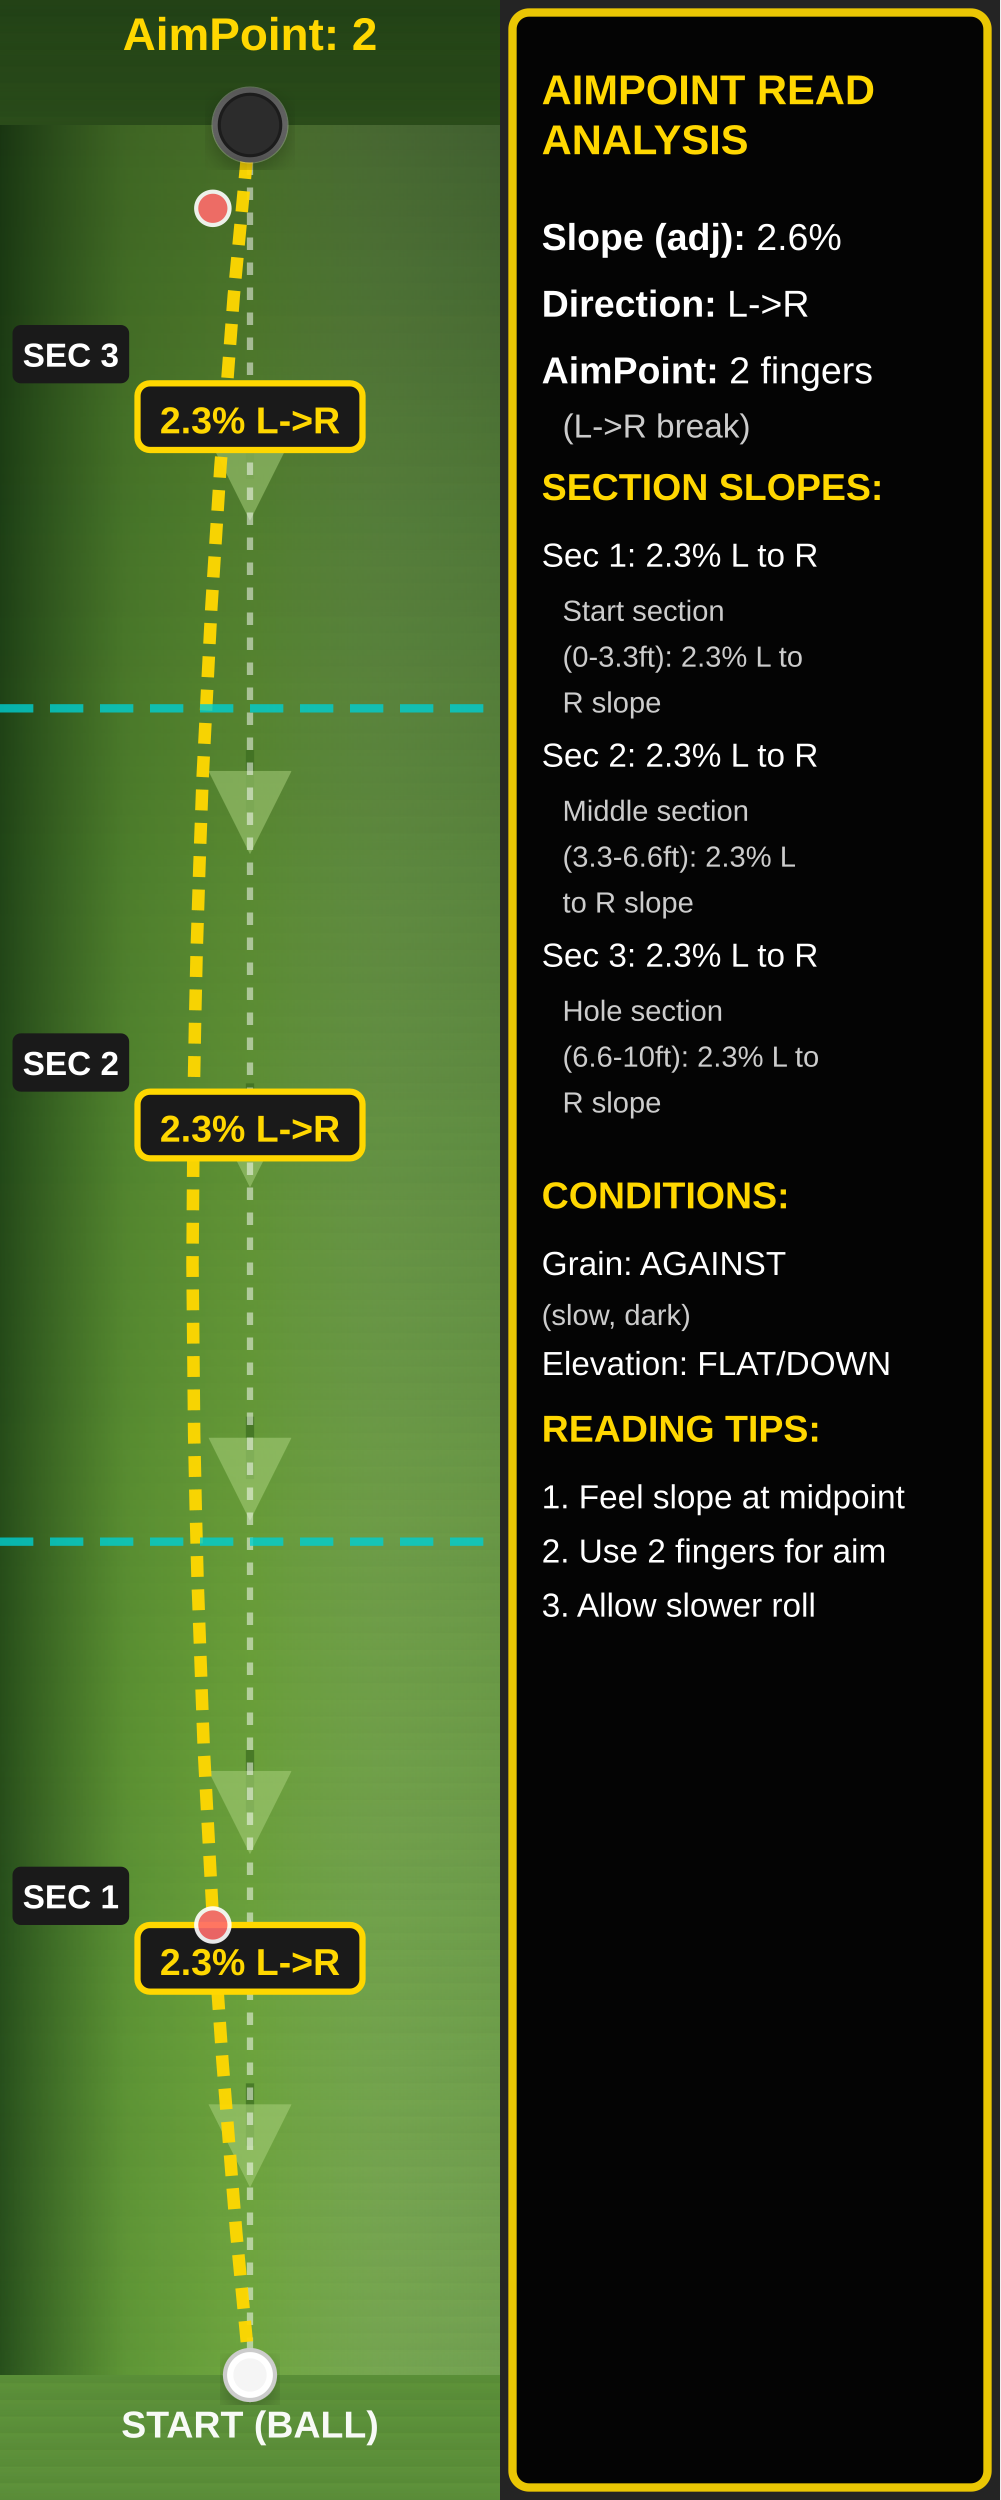
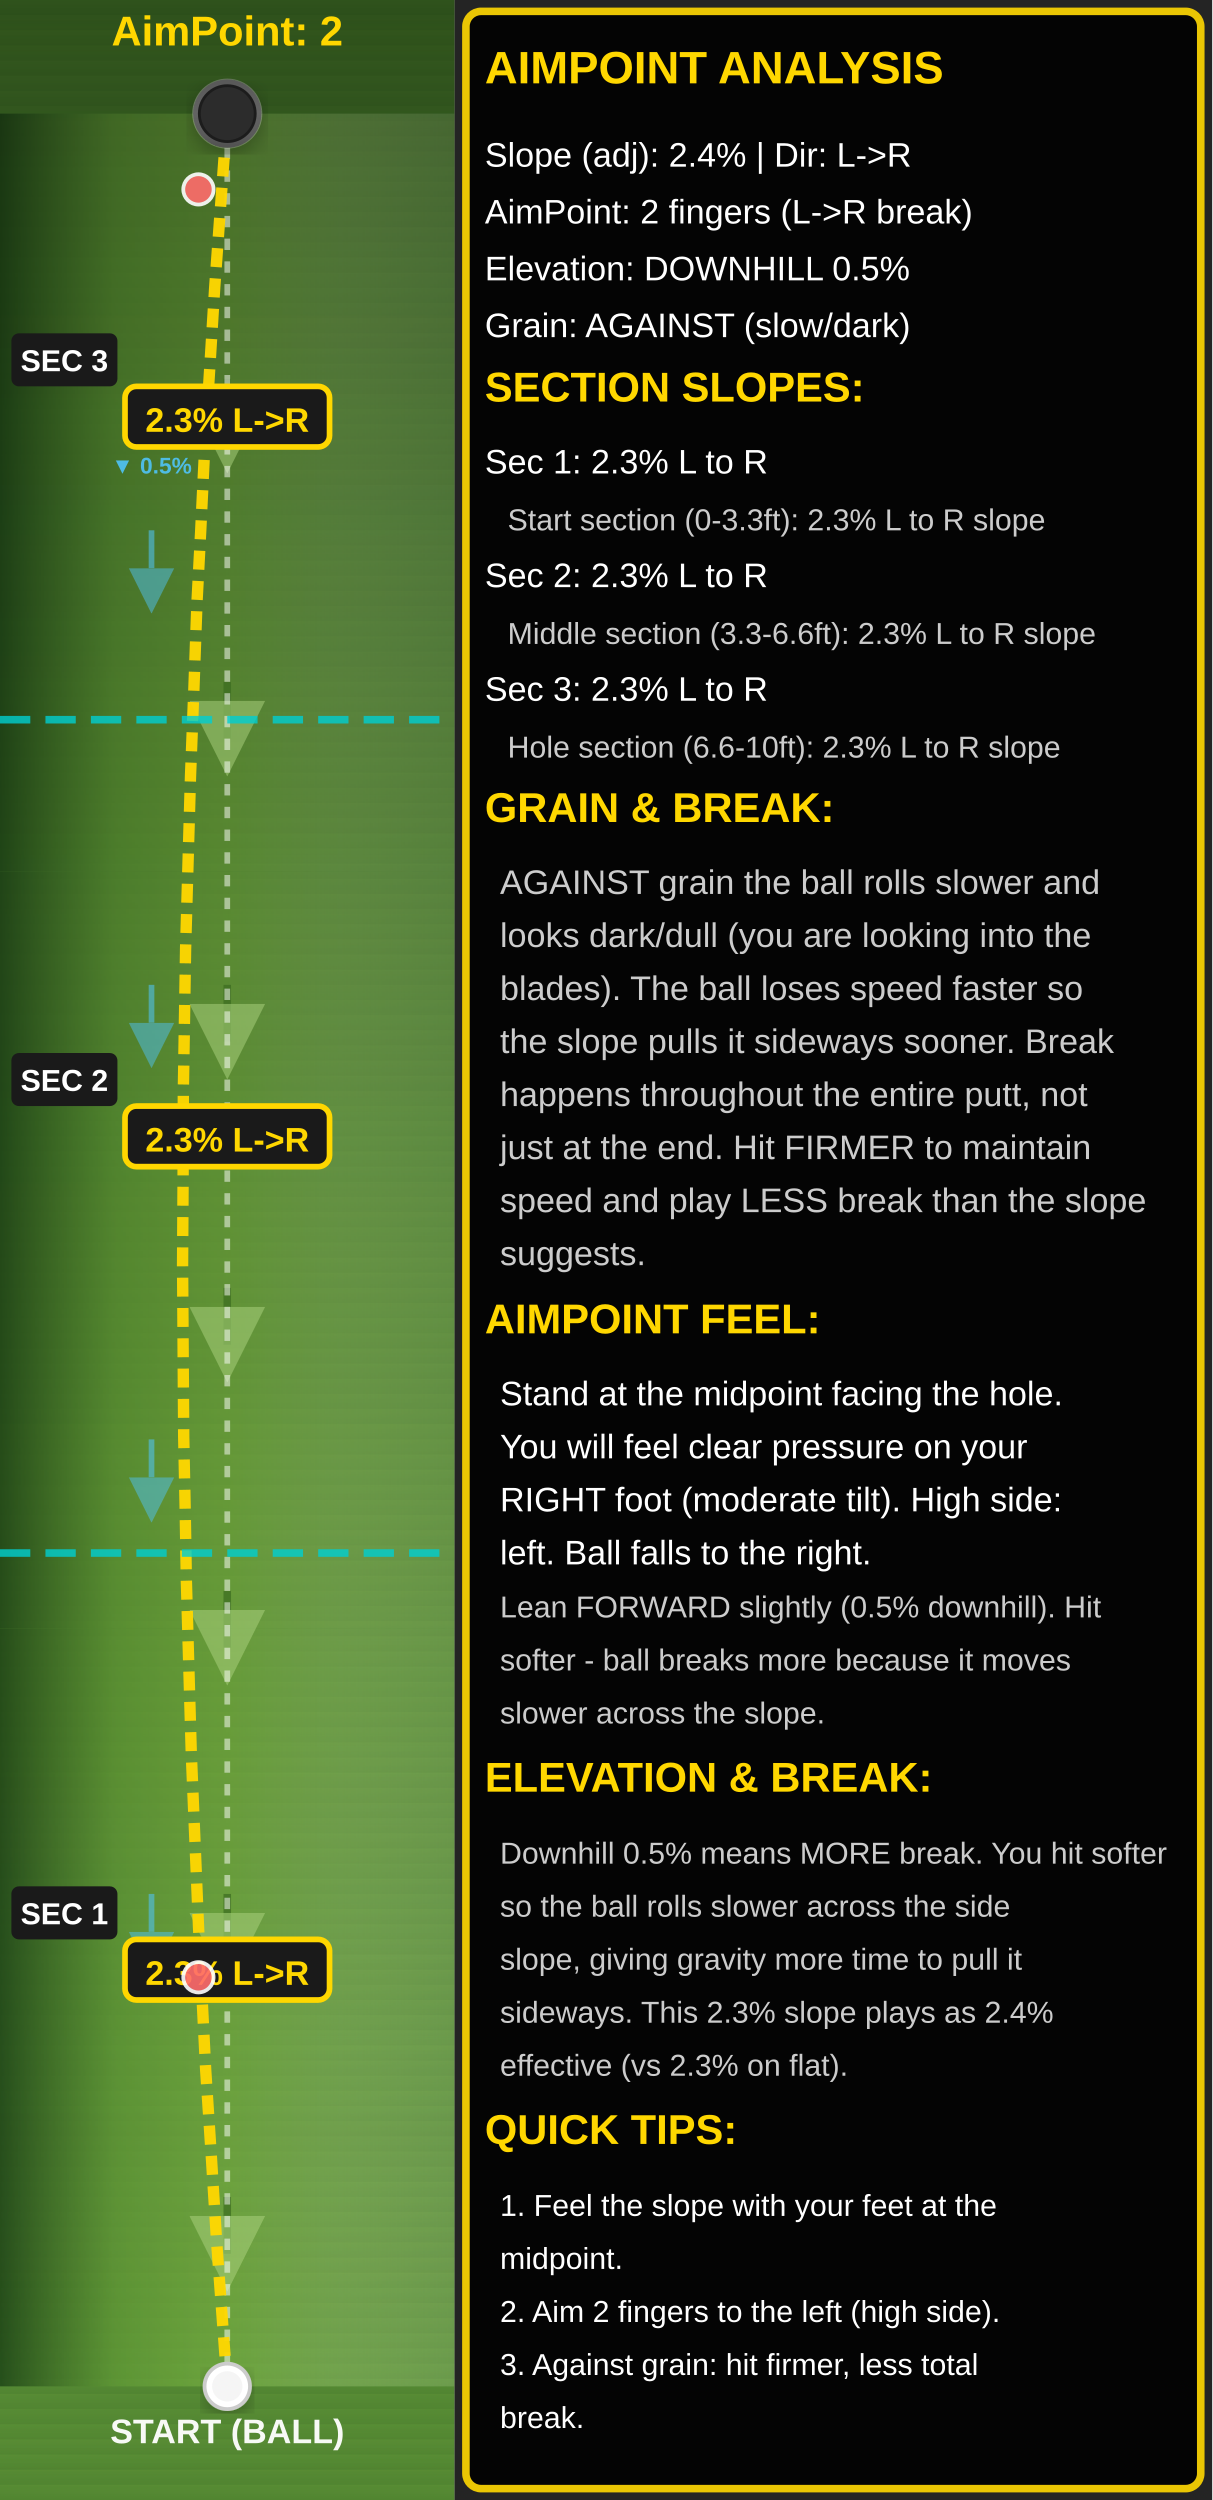
- <svg xmlns="http://www.w3.org/2000/svg" width="240" height="600">
+ <svg xmlns="http://www.w3.org/2000/svg" width="320" height="660">
  <defs>
    <linearGradient id="baseGreen" x1="0%" y1="0%" x2="0%" y2="100%">
      <stop offset="0%" style="stop-color:#689F38;stop-opacity:1" />
      <stop offset="50%" style="stop-color:#558B2F;stop-opacity:1" />
      <stop offset="100%" style="stop-color:#4A7C27;stop-opacity:1" />
    </linearGradient>
    <linearGradient id="grainGradient" x1="0%" y1="0%" x2="0%" y2="100%">
      <stop offset="0%" style="stop-color:#0D1F0A;stop-opacity:0.7" />
      <stop offset="30%" style="stop-color:#1B3D14;stop-opacity:0.6" />
      <stop offset="60%" style="stop-color:#2E5A1F;stop-opacity:0.45" />
      <stop offset="100%" style="stop-color:#3E7B2F;stop-opacity:0.3" />
    </linearGradient>
    <linearGradient id="elevationGradient" x1="0%" y1="0%" x2="0%" y2="100%">
-       <stop offset="0%" style="stop-color:#1B3D14;stop-opacity:1.0" />
-       <stop offset="20%" style="stop-color:#4A7C27;stop-opacity:0.85" />
-       <stop offset="50%" style="stop-color:#689F38;stop-opacity:0.6" />
-       <stop offset="80%" style="stop-color:#8BC34A;stop-opacity:0.4" />
-       <stop offset="100%" style="stop-color:#AED581;stop-opacity:0.3" />
+       <stop offset="0%" style="stop-color:#1B3D14;stop-opacity:0.58" />
+       <stop offset="50%" style="stop-color:#689F38;stop-opacity:0.38" />
+       <stop offset="100%" style="stop-color:#AED581;stop-opacity:0.17" />
    </linearGradient>
    <linearGradient id="breakGradientSec1" x1="0%" y1="0%" x2="100%" y2="0%">
      <stop offset="0%" style="stop-color:#1B3D14;stop-opacity:0.902" />
      <stop offset="25%" style="stop-color:#689F38;stop-opacity:0.745" />
      <stop offset="50%" style="stop-color:#8BC34A;stop-opacity:0.588" />
      <stop offset="75%" style="stop-color:#AED581;stop-opacity:0.431" />
      <stop offset="100%" style="stop-color:#C5E1A5;stop-opacity:0.274" />
    </linearGradient>
    <linearGradient id="breakGradientSec2" x1="0%" y1="0%" x2="100%" y2="0%">
      <stop offset="0%" style="stop-color:#1B3D14;stop-opacity:0.902" />
      <stop offset="25%" style="stop-color:#689F38;stop-opacity:0.745" />
      <stop offset="50%" style="stop-color:#8BC34A;stop-opacity:0.588" />
      <stop offset="75%" style="stop-color:#AED581;stop-opacity:0.431" />
      <stop offset="100%" style="stop-color:#C5E1A5;stop-opacity:0.274" />
    </linearGradient>
    <linearGradient id="breakGradientSec3" x1="0%" y1="0%" x2="100%" y2="0%">
      <stop offset="0%" style="stop-color:#1B3D14;stop-opacity:0.902" />
      <stop offset="25%" style="stop-color:#689F38;stop-opacity:0.745" />
      <stop offset="50%" style="stop-color:#8BC34A;stop-opacity:0.588" />
      <stop offset="75%" style="stop-color:#AED581;stop-opacity:0.431" />
      <stop offset="100%" style="stop-color:#C5E1A5;stop-opacity:0.274" />
    </linearGradient>
    <linearGradient id="holeGrainGradient" x1="50%" y1="0%" x2="50%" y2="100%">
      <stop offset="0%" style="stop-color:#999999;stop-opacity:0.6" />
      <stop offset="50%" style="stop-color:#CCCCCC;stop-opacity:0.5" />
      <stop offset="100%" style="stop-color:#FFFFFF;stop-opacity:0.3" />
    </linearGradient>
    <filter id="shadow">
      <feDropShadow dx="0" dy="2" stdDeviation="3" flood-opacity="0.3" />
    </filter>
    <marker id="arrowhead-grain" markerWidth="10" markerHeight="10" refX="5" refY="5" orient="auto">
      <polygon points="0,0 10,5 0,10" fill="#AED581" opacity="0.7" />
    </marker>
+     <marker id="arrowhead-elev-up" markerWidth="8" markerHeight="8" refX="4" refY="8" orient="0">
+       <polygon points="4,0 8,8 0,8" fill="#FFA726" opacity="0.85" />
+     </marker>
+     <marker id="arrowhead-elev-down" markerWidth="8" markerHeight="8" refX="4" refY="0" orient="0">
+       <polygon points="0,0 8,0 4,8" fill="#4FC3F7" opacity="0.85" />
+     </marker>
    <pattern id="grassTexture" x="0" y="0" width="4" height="4" patternUnits="userSpaceOnUse">
      <rect width="4" height="4" fill="url(#baseGreen)" opacity="0.95" />
      <line x1="0" y1="2" x2="4" y2="2" stroke="#5A9B3F" stroke-width="0.5" opacity="0.3" />
    </pattern>
  </defs>
-   <rect width="120" height="600" fill="url(#baseGreen)" />
-   <rect width="120" height="600" fill="url(#grassTexture)" opacity="0.3" />
-   <rect width="120" height="600" fill="url(#elevationGradient)" opacity="0.7" />
-   <rect x="0" y="390.0" width="120" height="180.0" fill="url(#breakGradientSec1)" opacity="1.0" />
-   <rect x="0" y="210.0" width="120" height="180.0" fill="url(#breakGradientSec2)" opacity="1.0" />
-   <rect x="0" y="30" width="120" height="180.0" fill="url(#breakGradientSec3)" opacity="1.0" />
-   <rect width="120" height="600" fill="url(#grainGradient)" opacity="0.6" />
+   <rect width="120" height="660" fill="url(#baseGreen)" />
+   <rect width="120" height="660" fill="url(#grassTexture)" opacity="0.3" />
+   <rect width="120" height="660" fill="url(#elevationGradient)" opacity="0.7" />
+   <rect x="0" y="430.0" width="120" height="200.0" fill="url(#breakGradientSec1)" opacity="1.0" />
+   <rect x="0" y="230.0" width="120" height="200.0" fill="url(#breakGradientSec2)" opacity="1.0" />
+   <rect x="0" y="30" width="120" height="200.0" fill="url(#breakGradientSec3)" opacity="1.0" />
+   <rect width="120" height="660" fill="url(#grainGradient)" opacity="0.6" />
  <line x1="60.0" y1="100" x2="60.0" y2="115" stroke="#3A6B1F" stroke-width="2" opacity="0.7" marker-end="url(#arrowhead-grain)" />
  <line x1="60.0" y1="180" x2="60.0" y2="195" stroke="#3A6B1F" stroke-width="2" opacity="0.7" marker-end="url(#arrowhead-grain)" />
  <line x1="60.0" y1="260" x2="60.0" y2="275" stroke="#3A6B1F" stroke-width="2" opacity="0.7" marker-end="url(#arrowhead-grain)" />
  <line x1="60.0" y1="340" x2="60.0" y2="355" stroke="#3A6B1F" stroke-width="2" opacity="0.7" marker-end="url(#arrowhead-grain)" />
  <line x1="60.0" y1="420" x2="60.0" y2="435" stroke="#3A6B1F" stroke-width="2" opacity="0.7" marker-end="url(#arrowhead-grain)" />
  <line x1="60.0" y1="500" x2="60.0" y2="515" stroke="#3A6B1F" stroke-width="2" opacity="0.7" marker-end="url(#arrowhead-grain)" />
-   <line x1="60.0" y1="570" x2="60.0" y2="30.0" stroke="#FFFFFF" stroke-width="1.5" stroke-dasharray="3,3" opacity="0.5" />
-   <path d="M 60.0 570.0 C 58.9 558.7, 57.8 547.1, 56.7 535.8 C 55.6 522.3, 54.5 508.3, 53.4 494.8 C 52.6 483.5, 51.8 471.9, 51.1 460.6 C 50.4 447.1, 49.6 433.2, 48.9 419.6 C 48.4 406.1, 47.9 392.1, 47.4 378.6 C 47.1 367.3, 46.8 355.7, 46.6 344.4 C 46.5 330.9, 46.3 317.0, 46.2 303.4 C 46.3 289.9, 46.4 275.9, 46.5 262.4 C 46.7 251.1, 46.9 239.5, 47.2 228.2 C 47.6 214.7, 48.1 200.7, 48.6 187.2 C 49.3 173.7, 50.0 159.7, 50.7 146.2 C 51.4 134.9, 52.2 123.3, 52.9 112.0 C 54.0 98.5, 55.1 84.5, 56.1 71.0 C 57.4 57.5, 58.7 43.5, 60.0 30.0" stroke="#FFD700" stroke-width="3" fill="none" stroke-dasharray="5,3" opacity="0.95" />
-   <line x1="0" y1="370.0" x2="120" y2="370.0" stroke="#00CED1" stroke-width="2" opacity="0.8" stroke-dasharray="8,4" />
-   <line x1="0" y1="170.0" x2="120" y2="170.0" stroke="#00CED1" stroke-width="2" opacity="0.8" stroke-dasharray="8,4" />
-   <rect x="3" y="448.0" width="28" height="14" fill="#1A1A1A" rx="2" />
-   <text x="17" y="458.0" font-family="Arial, sans-serif" font-size="8" fill="#FFFFFF" text-anchor="middle" font-weight="bold">SEC 1</text>
-   <rect x="33.0" y="462.0" width="54" height="16" fill="#1A1A1A" rx="3" stroke="#FFD700" stroke-width="1.5" />
-   <text x="60.0" y="474.0" font-family="Arial, sans-serif" font-size="9" fill="#FFD700" text-anchor="middle" font-weight="bold">2.3% L-&gt;R</text>
-   <rect x="3" y="248.0" width="28" height="14" fill="#1A1A1A" rx="2" />
-   <text x="17" y="258.0" font-family="Arial, sans-serif" font-size="8" fill="#FFFFFF" text-anchor="middle" font-weight="bold">SEC 2</text>
-   <rect x="33.0" y="262.0" width="54" height="16" fill="#1A1A1A" rx="3" stroke="#FFD700" stroke-width="1.5" />
-   <text x="60.0" y="274.0" font-family="Arial, sans-serif" font-size="9" fill="#FFD700" text-anchor="middle" font-weight="bold">2.3% L-&gt;R</text>
-   <rect x="3" y="78.0" width="28" height="14" fill="#1A1A1A" rx="2" />
-   <text x="17" y="88.0" font-family="Arial, sans-serif" font-size="8" fill="#FFFFFF" text-anchor="middle" font-weight="bold">SEC 3</text>
-   <rect x="33.0" y="92.0" width="54" height="16" fill="#1A1A1A" rx="3" stroke="#FFD700" stroke-width="1.5" />
-   <text x="60.0" y="104.0" font-family="Arial, sans-serif" font-size="9" fill="#FFD700" text-anchor="middle" font-weight="bold">2.3% L-&gt;R</text>
-   <circle cx="51.085" cy="462" r="4" fill="#FF6B6B" opacity="0.9" stroke="#FFFFFF" stroke-width="1" />
-   <circle cx="51.085" cy="50" r="4" fill="#FF6B6B" opacity="0.9" stroke="#FFFFFF" stroke-width="1" />
+   <line x1="60.0" y1="580" x2="60.0" y2="595" stroke="#3A6B1F" stroke-width="2" opacity="0.7" marker-end="url(#arrowhead-grain)" />
+   <line x1="40.0" y1="140" x2="40.0" y2="150" stroke="#4FC3F7" stroke-width="1.5" opacity="0.57" marker-end="url(#arrowhead-elev-down)" />
+   <line x1="40.0" y1="260" x2="40.0" y2="270" stroke="#4FC3F7" stroke-width="1.5" opacity="0.57" marker-end="url(#arrowhead-elev-down)" />
+   <line x1="40.0" y1="380" x2="40.0" y2="390" stroke="#4FC3F7" stroke-width="1.5" opacity="0.57" marker-end="url(#arrowhead-elev-down)" />
+   <line x1="40.0" y1="500" x2="40.0" y2="510" stroke="#4FC3F7" stroke-width="1.5" opacity="0.57" marker-end="url(#arrowhead-elev-down)" />
+   <text x="40.0" y="125" font-family="Arial, sans-serif" font-size="6" fill="#4FC3F7" text-anchor="middle" font-weight="bold" opacity="0.9">▼ 0.5%</text>
+   <line x1="60.0" y1="630" x2="60.0" y2="30.0" stroke="#FFFFFF" stroke-width="1.5" stroke-dasharray="3,3" opacity="0.5" />
+   <path d="M 60.0 630.0 C 59.1 617.5, 58.1 604.6, 57.2 592.0 C 56.3 577.0, 55.3 561.5, 54.3 546.5 C 53.7 533.9, 53.0 521.0, 52.4 508.5 C 51.8 493.4, 51.1 477.9, 50.5 462.9 C 50.1 447.9, 49.6 432.4, 49.2 417.3 C 49.0 404.8, 48.8 391.9, 48.5 379.4 C 48.4 364.3, 48.3 348.8, 48.2 333.8 C 48.3 318.8, 48.4 303.3, 48.4 288.2 C 48.6 275.7, 48.8 262.8, 49.0 250.3 C 49.4 235.2, 49.9 219.7, 50.3 204.7 C 50.9 189.6, 51.5 174.2, 52.0 159.1 C 52.7 146.6, 53.3 133.7, 53.9 121.1 C 54.8 106.1, 55.8 90.6, 56.7 75.6 C 57.8 60.5, 58.9 45.0, 60.0 30.0" stroke="#FFD700" stroke-width="3" fill="none" stroke-dasharray="5,3" opacity="0.95" />
+   <line x1="0" y1="410.0" x2="120" y2="410.0" stroke="#00CED1" stroke-width="2" opacity="0.8" stroke-dasharray="8,4" />
+   <line x1="0" y1="190.0" x2="120" y2="190.0" stroke="#00CED1" stroke-width="2" opacity="0.8" stroke-dasharray="8,4" />
+   <rect x="3" y="498.0" width="28" height="14" fill="#1A1A1A" rx="2" />
+   <text x="17" y="508.0" font-family="Arial, sans-serif" font-size="8" fill="#FFFFFF" text-anchor="middle" font-weight="bold">SEC 1</text>
+   <rect x="33.0" y="512.0" width="54" height="16" fill="#1A1A1A" rx="3" stroke="#FFD700" stroke-width="1.5" />
+   <text x="60.0" y="524.0" font-family="Arial, sans-serif" font-size="9" fill="#FFD700" text-anchor="middle" font-weight="bold">2.3% L-&gt;R</text>
+   <rect x="3" y="278.0" width="28" height="14" fill="#1A1A1A" rx="2" />
+   <text x="17" y="288.0" font-family="Arial, sans-serif" font-size="8" fill="#FFFFFF" text-anchor="middle" font-weight="bold">SEC 2</text>
+   <rect x="33.0" y="292.0" width="54" height="16" fill="#1A1A1A" rx="3" stroke="#FFD700" stroke-width="1.5" />
+   <text x="60.0" y="304.0" font-family="Arial, sans-serif" font-size="9" fill="#FFD700" text-anchor="middle" font-weight="bold">2.3% L-&gt;R</text>
+   <rect x="3" y="88.0" width="28" height="14" fill="#1A1A1A" rx="2" />
+   <text x="17" y="98.0" font-family="Arial, sans-serif" font-size="8" fill="#FFFFFF" text-anchor="middle" font-weight="bold">SEC 3</text>
+   <rect x="33.0" y="102.0" width="54" height="16" fill="#1A1A1A" rx="3" stroke="#FFD700" stroke-width="1.5" />
+   <text x="60.0" y="114.0" font-family="Arial, sans-serif" font-size="9" fill="#FFD700" text-anchor="middle" font-weight="bold">2.3% L-&gt;R</text>
+   <circle cx="52.385" cy="522" r="4" fill="#FF6B6B" opacity="0.9" stroke="#FFFFFF" stroke-width="1" />
+   <circle cx="52.385" cy="50" r="4" fill="#FF6B6B" opacity="0.9" stroke="#FFFFFF" stroke-width="1" />
  <text x="60.0" y="12" font-family="Arial, sans-serif" font-size="11" fill="#FFD700" text-anchor="middle" font-weight="bold">AimPoint: 2</text>
  <circle cx="60.0" cy="30.0" r="9" fill="#1A1A1A" filter="url(#shadow)" />
  <circle cx="60.0" cy="30.0" r="7" fill="#2C2C2C" />
  <circle cx="60.0" cy="30.0" r="8.5" fill="none" stroke="url(#holeGrainGradient)" stroke-width="1.5" opacity="0.8" />
-   <circle cx="60.0" cy="570" r="6" fill="#FFFFFF" stroke="#CCCCCC" stroke-width="1" filter="url(#shadow)" />
-   <circle cx="60.0" cy="570" r="4" fill="#F5F5F5" />
-   <text x="60.0" y="585" font-family="Arial, sans-serif" font-size="9" fill="#FFFFFF" text-anchor="middle" font-weight="bold" opacity="0.95">START (BALL)</text>
-   <rect x="120" y="0" width="120" height="600" fill="#1A1A1A" opacity="0.95" />
-   <rect x="123" y="3" width="114" height="594" fill="#000000" opacity="0.9" rx="4" stroke="#FFD700" stroke-width="2" />
-   <text x="130" y="25" font-family="Arial, sans-serif" font-size="10" fill="#FFD700" font-weight="bold">AIMPOINT READ</text>
-   <text x="130" y="37" font-family="Arial, sans-serif" font-size="10" fill="#FFD700" font-weight="bold">ANALYSIS</text>
-   <text x="130" y="60" font-family="Arial, sans-serif" font-size="9" fill="#FFFFFF">
-     <tspan font-weight="bold">Slope (adj):</tspan> 2.6%</text>
-   <text x="130" y="76" font-family="Arial, sans-serif" font-size="9" fill="#FFFFFF">
-     <tspan font-weight="bold">Direction:</tspan> L-&gt;R</text>
-   <text x="130" y="92" font-family="Arial, sans-serif" font-size="9" fill="#FFFFFF">
-     <tspan font-weight="bold">AimPoint:</tspan> 2 fingers</text>
-   <text x="135" y="105" font-family="Arial, sans-serif" font-size="8" fill="#CCCCCC">(L-&gt;R break)</text>
-   <text x="130" y="120" font-family="Arial, sans-serif" font-size="9" fill="#FFD700" font-weight="bold">SECTION SLOPES:</text>
-   <text x="130" y="136" font-family="Arial, sans-serif" font-size="8" fill="#FFFFFF">Sec 1: 2.3% L to R</text>
-   <text x="135" y="149" font-family="Arial, sans-serif" font-size="7" fill="#CCCCCC">Start section</text>
-   <text x="135" y="160" font-family="Arial, sans-serif" font-size="7" fill="#CCCCCC">(0-3.3ft): 2.3% L to</text>
-   <text x="135" y="171" font-family="Arial, sans-serif" font-size="7" fill="#CCCCCC">R slope</text>
-   <text x="130" y="184" font-family="Arial, sans-serif" font-size="8" fill="#FFFFFF">Sec 2: 2.3% L to R</text>
-   <text x="135" y="197" font-family="Arial, sans-serif" font-size="7" fill="#CCCCCC">Middle section</text>
-   <text x="135" y="208" font-family="Arial, sans-serif" font-size="7" fill="#CCCCCC">(3.3-6.6ft): 2.3% L</text>
-   <text x="135" y="219" font-family="Arial, sans-serif" font-size="7" fill="#CCCCCC">to R slope</text>
-   <text x="130" y="232" font-family="Arial, sans-serif" font-size="8" fill="#FFFFFF">Sec 3: 2.3% L to R</text>
-   <text x="135" y="245" font-family="Arial, sans-serif" font-size="7" fill="#CCCCCC">Hole section</text>
-   <text x="135" y="256" font-family="Arial, sans-serif" font-size="7" fill="#CCCCCC">(6.6-10ft): 2.3% L to</text>
-   <text x="135" y="267" font-family="Arial, sans-serif" font-size="7" fill="#CCCCCC">R slope</text>
-   <text x="130" y="290" font-family="Arial, sans-serif" font-size="9" fill="#FFD700" font-weight="bold">CONDITIONS:</text>
-   <text x="130" y="306" font-family="Arial, sans-serif" font-size="8" fill="#FFFFFF">Grain: AGAINST</text>
-   <text x="130" y="318" font-family="Arial, sans-serif" font-size="7" fill="#CCCCCC">(slow, dark)</text>
-   <text x="130" y="330" font-family="Arial, sans-serif" font-size="8" fill="#FFFFFF">Elevation: FLAT/DOWN</text>
-   <text x="130" y="346" font-family="Arial, sans-serif" font-size="9" fill="#FFD700" font-weight="bold">READING TIPS:</text>
-   <text x="130" y="362" font-family="Arial, sans-serif" font-size="8" fill="#FFFFFF" font-weight="normal">1. Feel slope at midpoint</text>
-   <text x="130" y="375" font-family="Arial, sans-serif" font-size="8" fill="#FFFFFF" font-weight="normal">2. Use 2 fingers for aim</text>
-   <text x="130" y="388" font-family="Arial, sans-serif" font-size="8" fill="#FFFFFF" font-weight="normal">3. Allow slower roll</text>
+   <circle cx="60.0" cy="630" r="6" fill="#FFFFFF" stroke="#CCCCCC" stroke-width="1" filter="url(#shadow)" />
+   <circle cx="60.0" cy="630" r="4" fill="#F5F5F5" />
+   <text x="60.0" y="645" font-family="Arial, sans-serif" font-size="9" fill="#FFFFFF" text-anchor="middle" font-weight="bold" opacity="0.95">START (BALL)</text>
+   <rect x="120" y="0" width="200" height="660" fill="#1A1A1A" opacity="0.95" />
+   <rect x="123" y="3" width="194" height="654" fill="#000000" opacity="0.9" rx="4" stroke="#FFD700" stroke-width="2" />
+   <text x="128" y="22" font-family="Arial, sans-serif" font-size="12" fill="#FFD700" font-weight="bold">AIMPOINT ANALYSIS</text>
+   <text x="128" y="44" font-family="Arial, sans-serif" font-size="9" fill="#FFFFFF">Slope (adj): 2.4%  |  Dir: L-&gt;R</text>
+   <text x="128" y="59" font-family="Arial, sans-serif" font-size="9" fill="#FFFFFF">AimPoint: 2 fingers (L-&gt;R break)</text>
+   <text x="128" y="74" font-family="Arial, sans-serif" font-size="9" fill="#FFFFFF">Elevation: DOWNHILL 0.5%</text>
+   <text x="128" y="89" font-family="Arial, sans-serif" font-size="9" fill="#FFFFFF">Grain: AGAINST (slow/dark)</text>
+   <text x="128" y="106" font-family="Arial, sans-serif" font-size="11" fill="#FFD700" font-weight="bold">SECTION SLOPES:</text>
+   <text x="128" y="125" font-family="Arial, sans-serif" font-size="9" fill="#FFFFFF">Sec 1: 2.3% L to R</text>
+   <text x="134" y="140" font-family="Arial, sans-serif" font-size="8" fill="#CCCCCC">Start section (0-3.3ft): 2.3% L to R slope</text>
+   <text x="128" y="155" font-family="Arial, sans-serif" font-size="9" fill="#FFFFFF">Sec 2: 2.3% L to R</text>
+   <text x="134" y="170" font-family="Arial, sans-serif" font-size="8" fill="#CCCCCC">Middle section (3.3-6.6ft): 2.3% L to R slope</text>
+   <text x="128" y="185" font-family="Arial, sans-serif" font-size="9" fill="#FFFFFF">Sec 3: 2.3% L to R</text>
+   <text x="134" y="200" font-family="Arial, sans-serif" font-size="8" fill="#CCCCCC">Hole section (6.6-10ft): 2.3% L to R slope</text>
+   <text x="128" y="217" font-family="Arial, sans-serif" font-size="11" fill="#FFD700" font-weight="bold">GRAIN &amp; BREAK:</text>
+   <text x="132" y="236" font-family="Arial, sans-serif" font-size="9" fill="#CCCCCC">AGAINST grain the ball rolls slower and</text>
+   <text x="132" y="250" font-family="Arial, sans-serif" font-size="9" fill="#CCCCCC">looks dark/dull (you are looking into the</text>
+   <text x="132" y="264" font-family="Arial, sans-serif" font-size="9" fill="#CCCCCC">blades). The ball loses speed faster so</text>
+   <text x="132" y="278" font-family="Arial, sans-serif" font-size="9" fill="#CCCCCC">the slope pulls it sideways sooner. Break</text>
+   <text x="132" y="292" font-family="Arial, sans-serif" font-size="9" fill="#CCCCCC">happens throughout the entire putt, not</text>
+   <text x="132" y="306" font-family="Arial, sans-serif" font-size="9" fill="#CCCCCC">just at the end. Hit FIRMER to maintain</text>
+   <text x="132" y="320" font-family="Arial, sans-serif" font-size="9" fill="#CCCCCC">speed and play LESS break than the slope</text>
+   <text x="132" y="334" font-family="Arial, sans-serif" font-size="9" fill="#CCCCCC">suggests.</text>
+   <text x="128" y="352" font-family="Arial, sans-serif" font-size="11" fill="#FFD700" font-weight="bold">AIMPOINT FEEL:</text>
+   <text x="132" y="371" font-family="Arial, sans-serif" font-size="9" fill="#FFFFFF">Stand at the midpoint facing the hole.</text>
+   <text x="132" y="385" font-family="Arial, sans-serif" font-size="9" fill="#FFFFFF">You will feel clear pressure on your</text>
+   <text x="132" y="399" font-family="Arial, sans-serif" font-size="9" fill="#FFFFFF">RIGHT foot (moderate tilt). High side:</text>
+   <text x="132" y="413" font-family="Arial, sans-serif" font-size="9" fill="#FFFFFF">left. Ball falls to the right.</text>
+   <text x="132" y="427" font-family="Arial, sans-serif" font-size="8" fill="#CCCCCC">Lean FORWARD slightly (0.5% downhill). Hit</text>
+   <text x="132" y="441" font-family="Arial, sans-serif" font-size="8" fill="#CCCCCC">softer - ball breaks more because it moves</text>
+   <text x="132" y="455" font-family="Arial, sans-serif" font-size="8" fill="#CCCCCC">slower across the slope.</text>
+   <text x="128" y="473" font-family="Arial, sans-serif" font-size="11" fill="#FFD700" font-weight="bold">ELEVATION &amp; BREAK:</text>
+   <text x="132" y="492" font-family="Arial, sans-serif" font-size="8" fill="#CCCCCC">Downhill 0.5% means MORE break. You hit softer</text>
+   <text x="132" y="506" font-family="Arial, sans-serif" font-size="8" fill="#CCCCCC">so the ball rolls slower across the side</text>
+   <text x="132" y="520" font-family="Arial, sans-serif" font-size="8" fill="#CCCCCC">slope, giving gravity more time to pull it</text>
+   <text x="132" y="534" font-family="Arial, sans-serif" font-size="8" fill="#CCCCCC">sideways. This 2.3% slope plays as 2.4%</text>
+   <text x="132" y="548" font-family="Arial, sans-serif" font-size="8" fill="#CCCCCC">effective (vs 2.3% on flat).</text>
+   <text x="128" y="566" font-family="Arial, sans-serif" font-size="11" fill="#FFD700" font-weight="bold">QUICK TIPS:</text>
+   <text x="132" y="585" font-family="Arial, sans-serif" font-size="8" fill="#FFFFFF">1. Feel the slope with your feet at the</text>
+   <text x="132" y="599" font-family="Arial, sans-serif" font-size="8" fill="#FFFFFF">midpoint.</text>
+   <text x="132" y="613" font-family="Arial, sans-serif" font-size="8" fill="#FFFFFF">2. Aim 2 fingers to the left (high side).</text>
+   <text x="132" y="627" font-family="Arial, sans-serif" font-size="8" fill="#FFFFFF">3. Against grain: hit firmer, less total</text>
+   <text x="132" y="641" font-family="Arial, sans-serif" font-size="8" fill="#FFFFFF">break.</text>
</svg>
